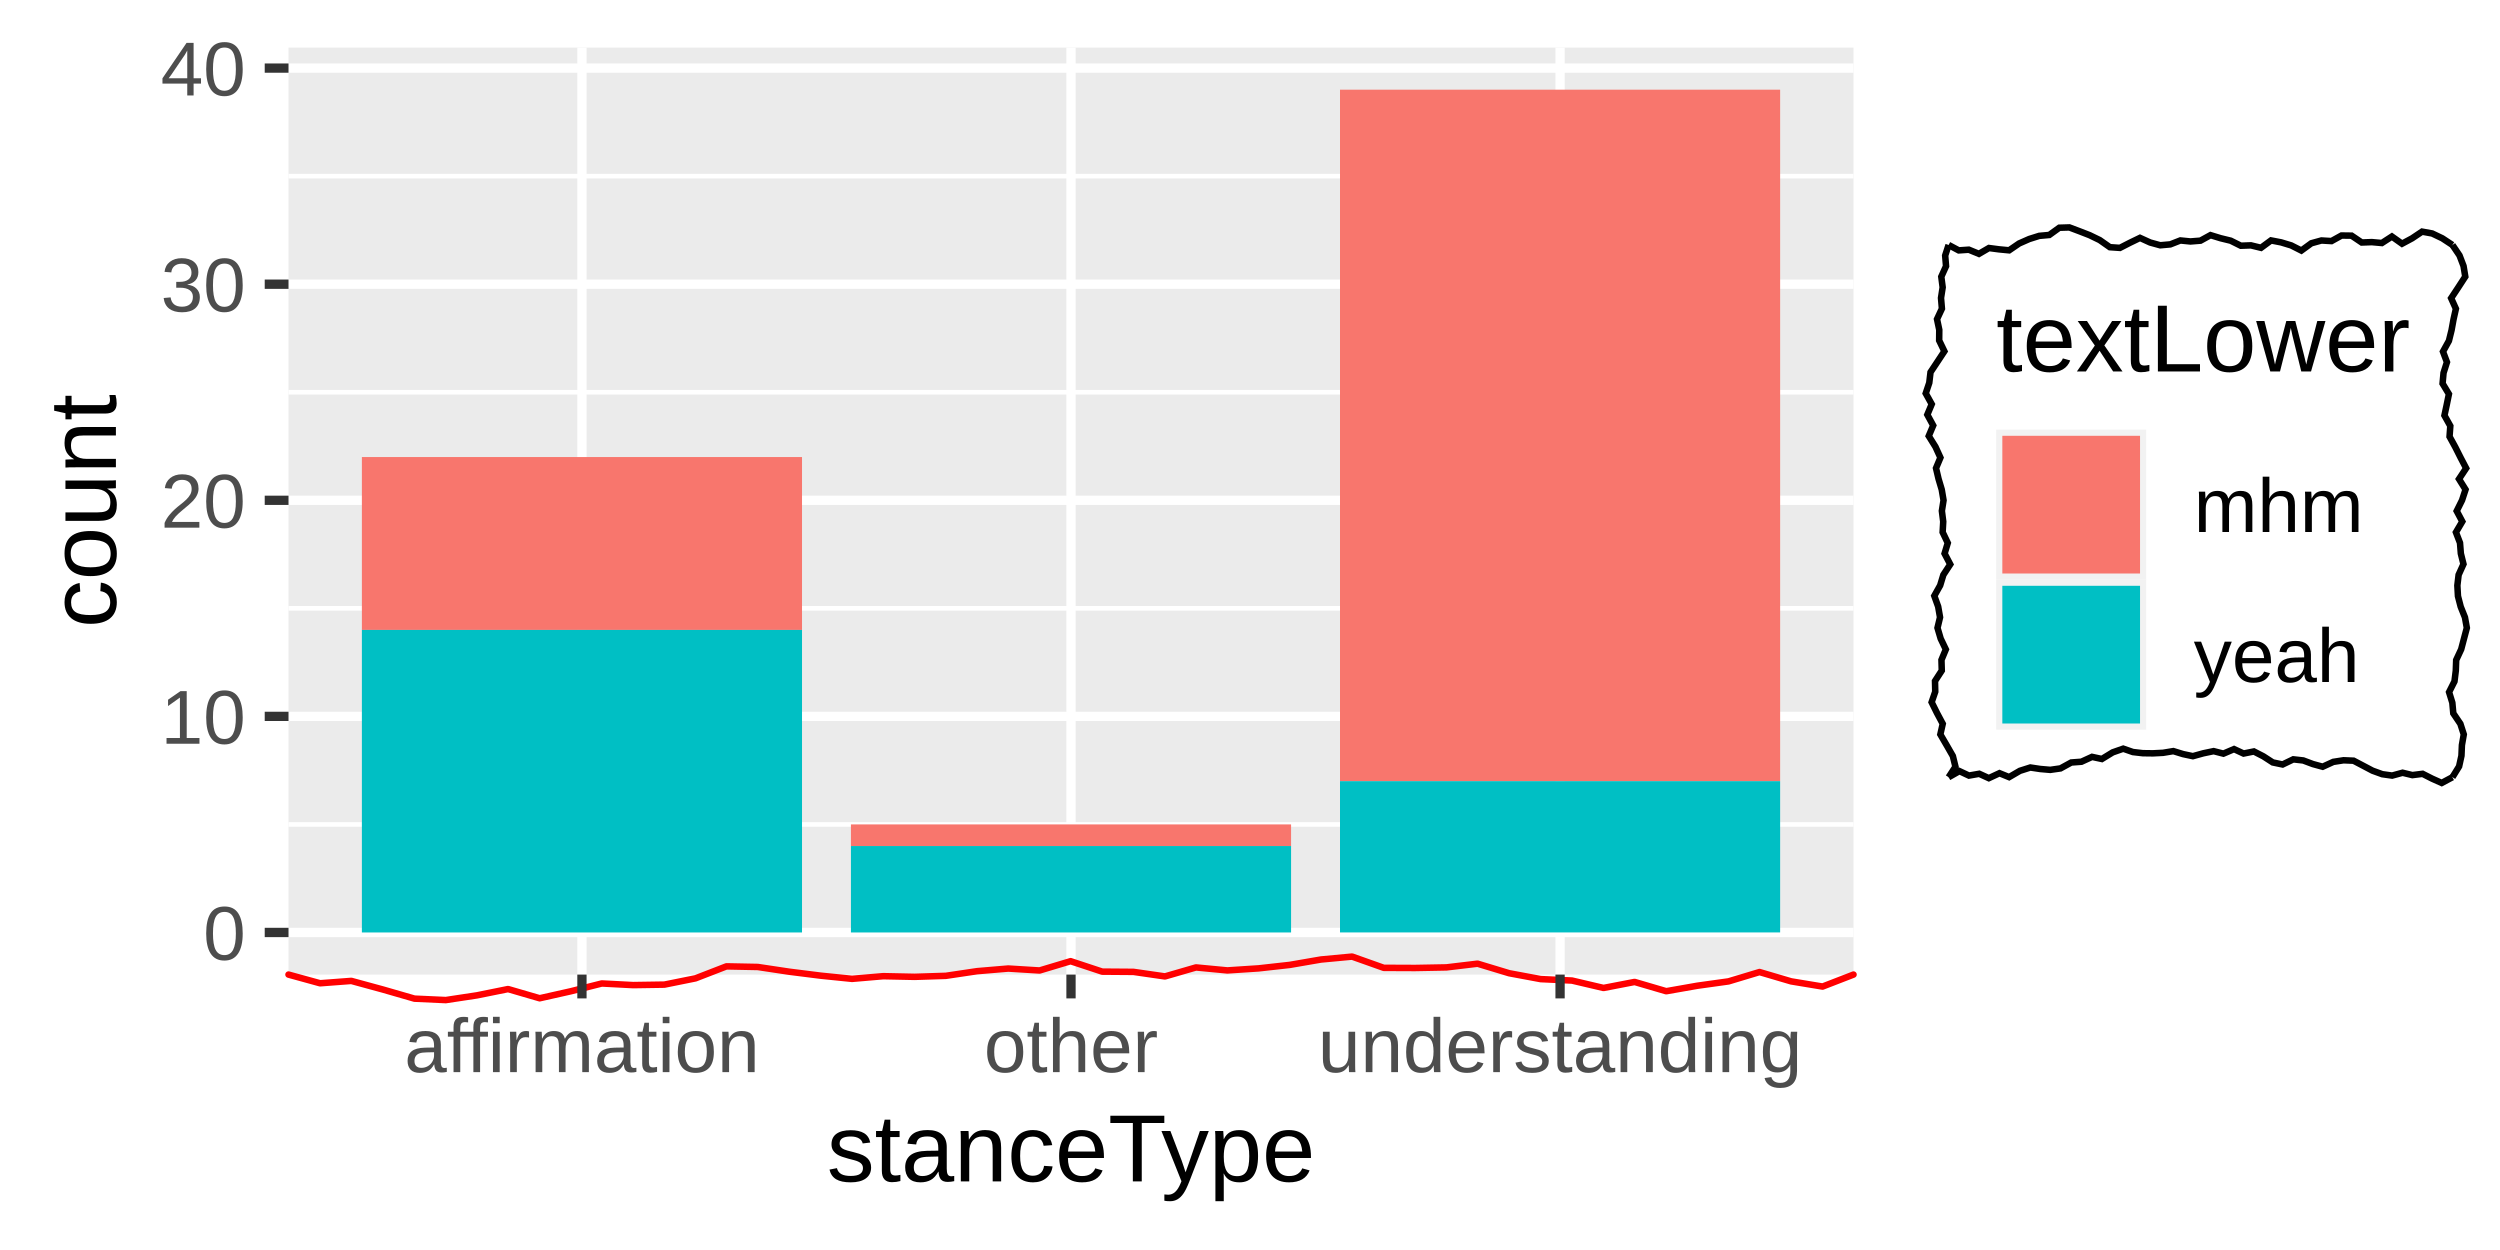
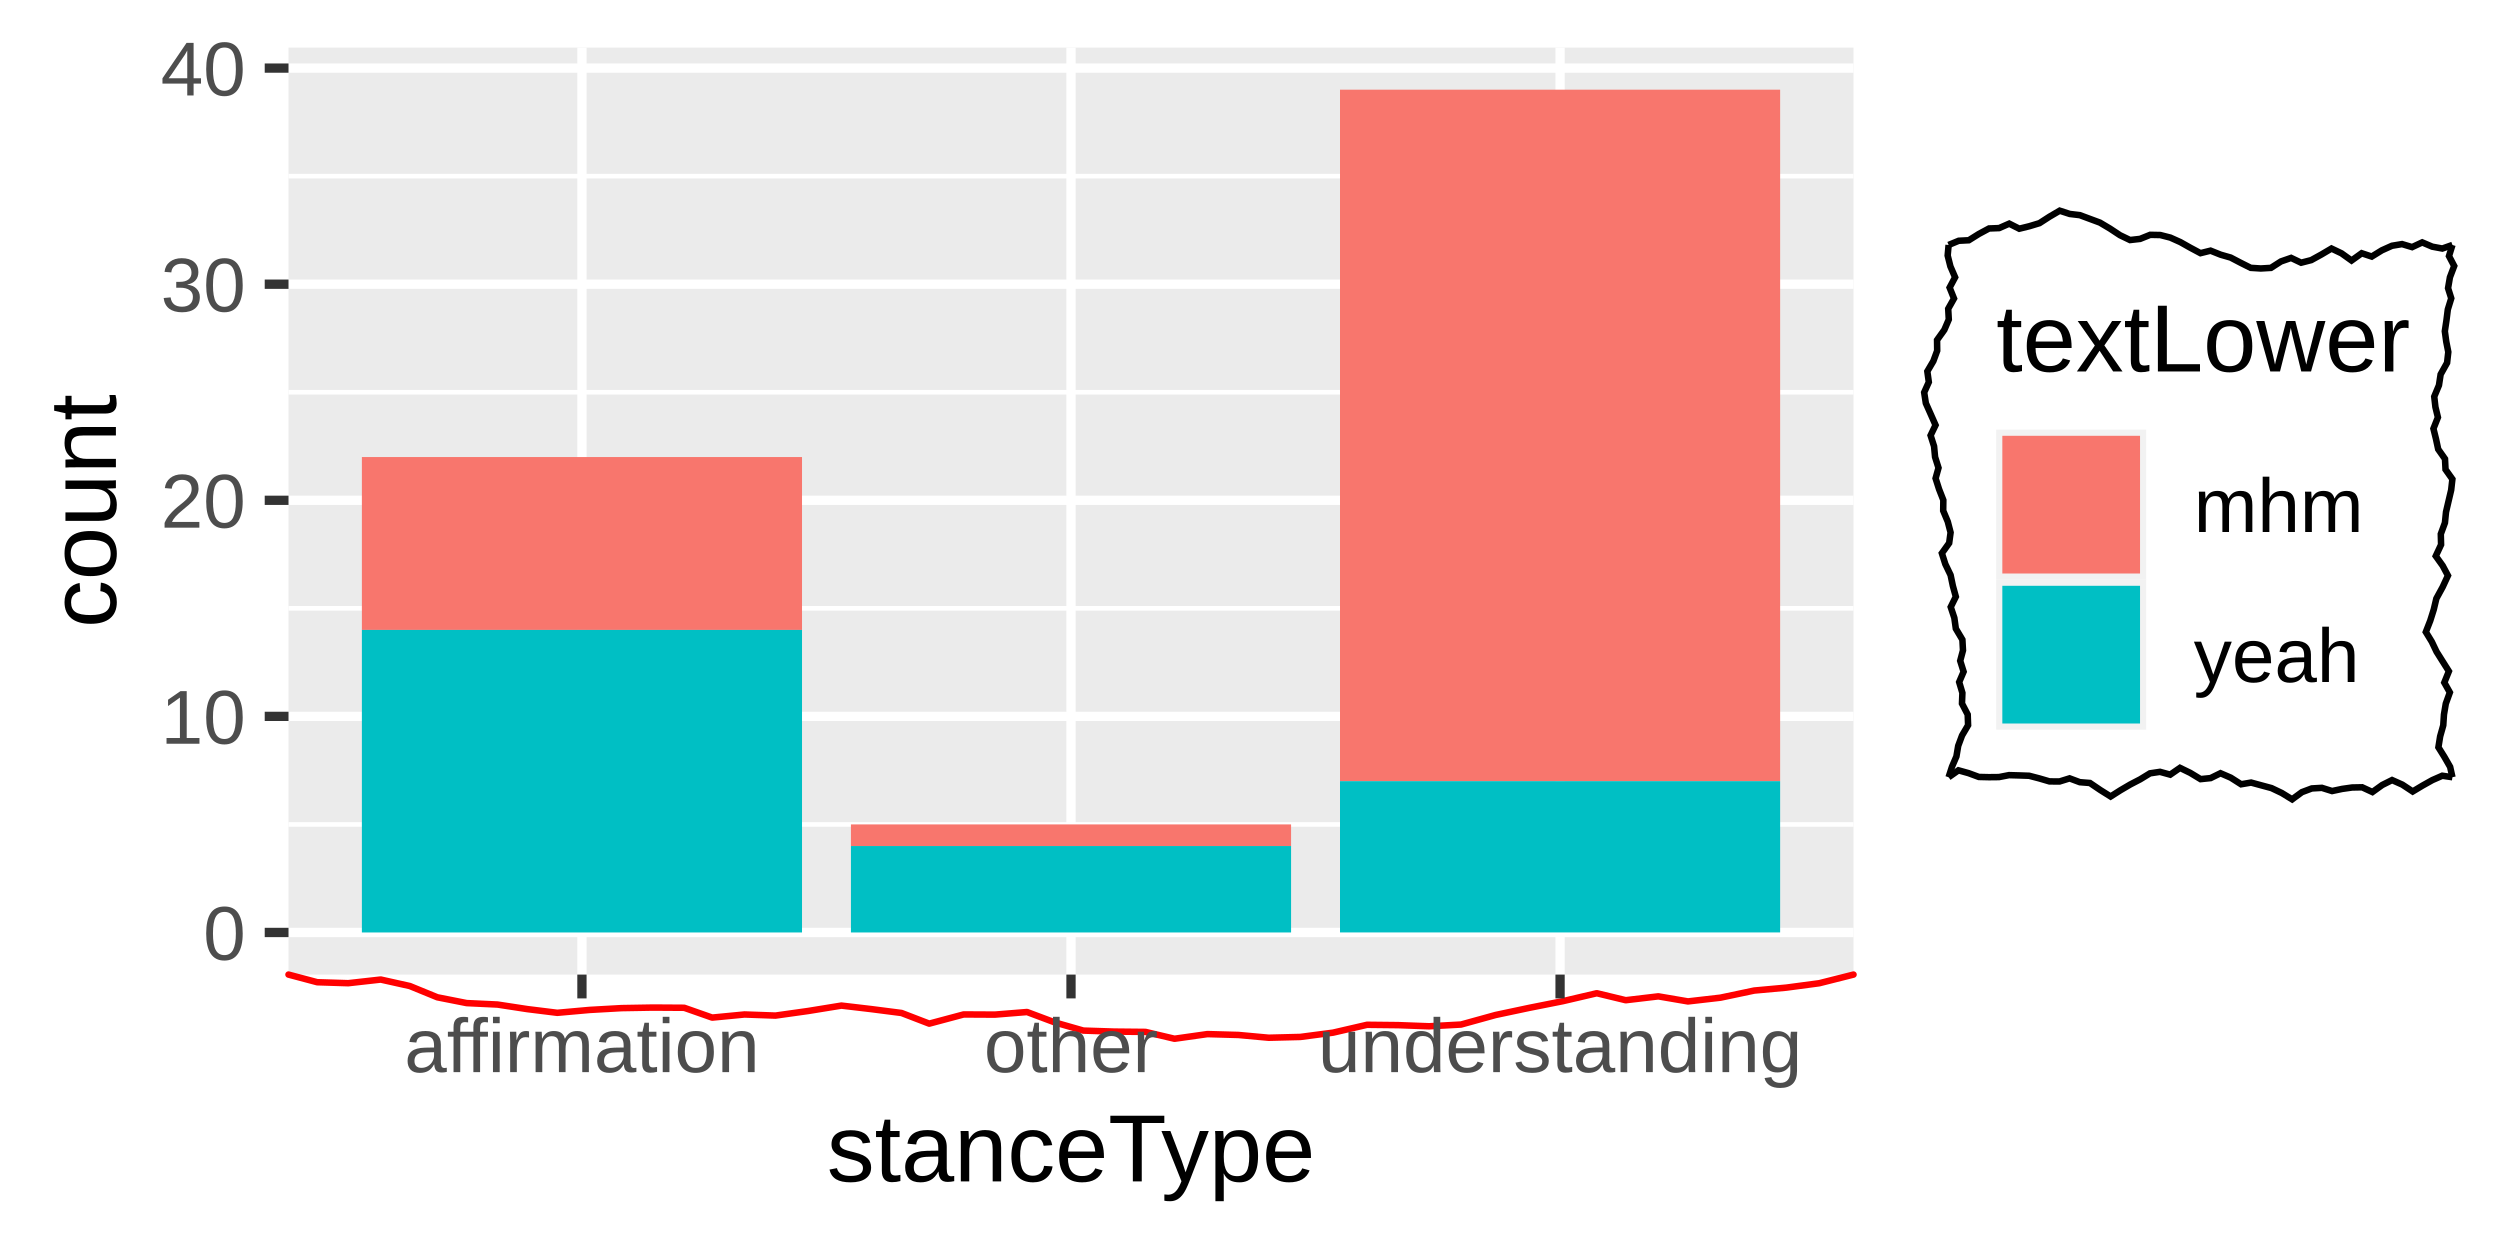
<svg xmlns="http://www.w3.org/2000/svg" class="svglite" width="720.00pt" height="360.00pt" viewBox="0 0 720.00 360.00">
  <defs>
    <style type="text/css">
    .svglite line, .svglite polyline, .svglite polygon, .svglite path, .svglite rect, .svglite circle {
      fill: none;
      stroke: #000000;
      stroke-linecap: round;
      stroke-linejoin: round;
      stroke-miterlimit: 10.00;
    }
    .svglite text {
      white-space: pre;
    }
  </style>
  </defs>
  <rect width="100%" height="100%" style="stroke: none; fill: #FFFFFF;" />
  <defs>
    <clipPath id="cpMC4wMHw3MjAuMDB8MC4wMHwzNjAuMDA=">
      <rect x="0.00" y="0.00" width="720.00" height="360.00" />
    </clipPath>
  </defs>
  <g clip-path="url(#cpMC4wMHw3MjAuMDB8MC4wMHwzNjAuMDA=)">
    <rect x="0.00" y="0.00" width="720.00" height="360.00" style="stroke-width: 2.67; stroke: #FFFFFF; fill: #FFFFFF;" />
  </g>
  <defs>
    <clipPath id="cpODMuMDl8NTMzLjgxfDEzLjcwfDI4MC42OA==">
      <rect x="83.09" y="13.70" width="450.72" height="266.99" />
    </clipPath>
  </defs>
  <g clip-path="url(#cpODMuMDl8NTMzLjgxfDEzLjcwfDI4MC42OA==)">
    <rect x="83.09" y="13.70" width="450.72" height="266.99" style="stroke-width: 2.67; stroke: none; fill: #EBEBEB;" />
    <polyline points="83.09,237.43 533.81,237.43 " style="stroke-width: 1.33; stroke: #FFFFFF; stroke-linecap: butt;" />
    <polyline points="83.09,175.20 533.81,175.20 " style="stroke-width: 1.33; stroke: #FFFFFF; stroke-linecap: butt;" />
    <polyline points="83.09,112.96 533.81,112.96 " style="stroke-width: 1.33; stroke: #FFFFFF; stroke-linecap: butt;" />
    <polyline points="83.09,50.73 533.81,50.73 " style="stroke-width: 1.33; stroke: #FFFFFF; stroke-linecap: butt;" />
    <polyline points="83.09,268.55 533.81,268.55 " style="stroke-width: 2.67; stroke: #FFFFFF; stroke-linecap: butt;" />
    <polyline points="83.09,206.31 533.81,206.31 " style="stroke-width: 2.67; stroke: #FFFFFF; stroke-linecap: butt;" />
    <polyline points="83.09,144.08 533.81,144.08 " style="stroke-width: 2.67; stroke: #FFFFFF; stroke-linecap: butt;" />
    <polyline points="83.09,81.85 533.81,81.85 " style="stroke-width: 2.67; stroke: #FFFFFF; stroke-linecap: butt;" />
    <polyline points="83.09,19.61 533.81,19.61 " style="stroke-width: 2.67; stroke: #FFFFFF; stroke-linecap: butt;" />
    <polyline points="167.60,280.68 167.60,13.70 " style="stroke-width: 2.67; stroke: #FFFFFF; stroke-linecap: butt;" />
    <polyline points="308.45,280.68 308.45,13.70 " style="stroke-width: 2.67; stroke: #FFFFFF; stroke-linecap: butt;" />
    <polyline points="449.30,280.68 449.30,13.70 " style="stroke-width: 2.67; stroke: #FFFFFF; stroke-linecap: butt;" />
    <rect x="104.22" y="131.63" width="126.76" height="49.79" style="stroke-width: 2.67; stroke: none; stroke-linecap: butt; stroke-linejoin: miter; fill: #F8766D;" />
    <rect x="245.07" y="237.43" width="126.76" height="6.22" style="stroke-width: 2.67; stroke: none; stroke-linecap: butt; stroke-linejoin: miter; fill: #F8766D;" />
    <rect x="385.92" y="25.83" width="126.76" height="199.15" style="stroke-width: 2.67; stroke: none; stroke-linecap: butt; stroke-linejoin: miter; fill: #F8766D;" />
    <rect x="104.22" y="181.42" width="126.76" height="87.13" style="stroke-width: 2.67; stroke: none; stroke-linecap: butt; stroke-linejoin: miter; fill: #00BFC4;" />
    <rect x="245.07" y="243.66" width="126.76" height="24.89" style="stroke-width: 2.67; stroke: none; stroke-linecap: butt; stroke-linejoin: miter; fill: #00BFC4;" />
    <rect x="385.92" y="224.98" width="126.76" height="43.56" style="stroke-width: 2.67; stroke: none; stroke-linecap: butt; stroke-linejoin: miter; fill: #00BFC4;" />
  </g>
  <g clip-path="url(#cpMC4wMHw3MjAuMDB8MC4wMHwzNjAuMDA=)">
    <text x="70.76" y="276.43" text-anchor="end" style="font-size: 22.00px;fill: #4D4D4D; font-family: &quot;Arial&quot;;" textLength="12.24px" lengthAdjust="spacingAndGlyphs">0</text>
    <text x="70.76" y="214.19" text-anchor="end" style="font-size: 22.00px;fill: #4D4D4D; font-family: &quot;Arial&quot;;" textLength="24.48px" lengthAdjust="spacingAndGlyphs">10</text>
    <text x="70.76" y="151.96" text-anchor="end" style="font-size: 22.00px;fill: #4D4D4D; font-family: &quot;Arial&quot;;" textLength="24.48px" lengthAdjust="spacingAndGlyphs">20</text>
    <text x="70.76" y="89.72" text-anchor="end" style="font-size: 22.00px;fill: #4D4D4D; font-family: &quot;Arial&quot;;" textLength="24.48px" lengthAdjust="spacingAndGlyphs">30</text>
    <text x="70.76" y="27.49" text-anchor="end" style="font-size: 22.00px;fill: #4D4D4D; font-family: &quot;Arial&quot;;" textLength="24.48px" lengthAdjust="spacingAndGlyphs">40</text>
    <polyline points="76.24,268.55 83.09,268.55 " style="stroke-width: 2.67; stroke: #333333; stroke-linecap: butt;" />
    <polyline points="76.24,206.31 83.09,206.31 " style="stroke-width: 2.67; stroke: #333333; stroke-linecap: butt;" />
    <polyline points="76.24,144.08 83.09,144.08 " style="stroke-width: 2.67; stroke: #333333; stroke-linecap: butt;" />
    <polyline points="76.24,81.85 83.09,81.85 " style="stroke-width: 2.67; stroke: #333333; stroke-linecap: butt;" />
    <polyline points="76.24,19.61 83.09,19.61 " style="stroke-width: 2.67; stroke: #333333; stroke-linecap: butt;" />
-     <polyline points="83.09,280.68 92.18,283.18 101.18,282.50 110.27,284.98 119.37,287.61 128.39,288.02 137.37,286.66 146.32,284.85 155.42,287.50 164.37,285.49 173.32,283.24 182.34,283.71 191.35,283.57 200.31,281.76 209.22,278.31 218.24,278.49 227.29,279.85 236.34,280.99 245.39,281.91 254.38,281.14 263.40,281.33 272.40,281.04 281.38,279.70 290.37,278.94 299.40,279.50 308.33,276.82 317.44,279.83 326.45,279.90 335.51,281.21 344.44,278.62 353.48,279.48 362.48,278.89 371.46,277.89 380.43,276.34 389.41,275.50 398.53,278.74 407.55,278.78 416.56,278.61 425.54,277.54 434.64,280.29 443.70,281.98 452.73,282.40 461.81,284.53 470.77,282.80 479.87,285.47 488.84,283.89 497.81,282.64 506.74,279.95 515.84,282.63 524.90,284.13 533.81,280.68 " style="stroke-width: 1.88; stroke: #FF0000;" />
+     <polyline points="83.09,280.68 91.36,282.88 100.28,283.16 109.65,282.11 118.04,283.98 125.95,287.22 134.40,288.89 143.28,289.31 151.85,290.62 160.50,291.69 169.80,290.86 178.98,290.34 188.05,290.18 197.05,290.24 205.11,293.07 214.43,292.17 223.33,292.49 232.79,291.16 242.33,289.61 251.00,290.63 259.64,291.74 267.62,294.81 277.53,292.16 286.52,292.21 295.79,291.46 303.79,294.46 312.01,296.81 320.93,297.10 329.91,297.19 338.26,299.16 347.73,297.82 356.66,298.07 365.40,298.87 374.49,298.64 383.93,297.40 393.71,295.14 402.69,295.24 411.59,295.57 420.77,295.07 430.72,292.32 440.43,290.26 450.09,288.34 459.88,286.05 468.21,288.06 477.60,286.95 486.13,288.41 495.50,287.33 505.21,285.28 514.51,284.43 523.95,283.17 533.81,280.68 " style="stroke-width: 1.88; stroke: #FF0000;" />
    <polyline points="167.60,287.53 167.60,280.68 " style="stroke-width: 2.67; stroke: #333333; stroke-linecap: butt;" />
    <polyline points="308.45,287.53 308.45,280.68 " style="stroke-width: 2.67; stroke: #333333; stroke-linecap: butt;" />
    <polyline points="449.30,287.53 449.30,280.68 " style="stroke-width: 2.67; stroke: #333333; stroke-linecap: butt;" />
    <text x="167.60" y="308.77" text-anchor="middle" style="font-size: 22.00px;fill: #4D4D4D; font-family: &quot;Arial&quot;;" textLength="102.34px" lengthAdjust="spacingAndGlyphs">affirmation</text>
    <text x="308.45" y="308.77" text-anchor="middle" style="font-size: 22.00px;fill: #4D4D4D; font-family: &quot;Arial&quot;;" textLength="50.16px" lengthAdjust="spacingAndGlyphs">other</text>
    <text x="449.30" y="308.77" text-anchor="middle" style="font-size: 22.00px;fill: #4D4D4D; font-family: &quot;Arial&quot;;" textLength="139.49px" lengthAdjust="spacingAndGlyphs">understanding</text>
    <text x="308.45" y="340.25" text-anchor="middle" style="font-size: 27.50px; font-family: &quot;Arial&quot;;" textLength="140.64px" lengthAdjust="spacingAndGlyphs">stanceType</text>
    <text transform="translate(33.38,147.19) rotate(-90)" text-anchor="middle" style="font-size: 27.50px; font-family: &quot;Arial&quot;;" textLength="67.27px" lengthAdjust="spacingAndGlyphs">count</text>
-     <polygon points="706.30,70.55 703.38,68.63 700.47,67.24 697.56,66.71 694.68,68.64 691.79,70.19 688.87,68.12 685.98,69.99 683.08,69.73 680.18,69.84 677.26,67.87 674.36,67.83 671.47,69.43 668.57,69.26 665.67,70.06 662.79,72.16 659.87,70.68 656.96,69.80 654.06,69.24 651.17,71.37 648.26,70.66 645.36,70.77 642.45,69.32 639.54,68.61 636.63,67.72 633.74,69.31 630.84,69.54 627.94,69.25 625.05,70.38 622.15,70.64 619.24,69.84 616.32,68.51 613.43,69.91 610.54,71.39 607.64,71.19 604.72,69.14 601.81,67.73 598.90,66.60 595.98,65.50 593.08,65.59 590.20,67.67 587.30,67.93 584.41,68.84 581.51,70.12 578.63,72.09 575.72,71.81 572.82,71.43 569.93,73.11 567.02,71.91 564.12,72.11 561.20,70.55 561.20,70.55 560.21,73.59 560.46,76.66 559.09,79.69 559.49,82.76 559.01,85.82 559.27,88.89 557.86,91.92 558.51,95.00 558.48,98.06 559.98,101.17 557.99,104.18 555.99,107.19 555.63,110.25 554.61,113.29 556.34,116.40 555.07,119.43 556.76,122.54 555.48,125.57 557.42,128.69 558.84,131.80 557.57,134.83 558.30,137.92 559.22,141.01 559.74,144.09 559.26,147.14 559.65,150.22 559.48,153.28 560.96,156.38 560.04,159.42 561.67,162.53 559.69,165.55 558.77,168.59 557.08,171.61 558.19,174.70 558.73,177.78 558.00,180.83 558.91,183.92 560.40,187.03 559.14,190.06 559.23,193.13 557.28,196.14 557.35,199.21 556.31,202.24 557.85,205.35 559.51,208.46 558.82,211.51 560.63,214.62 562.42,217.74 563.17,220.82 561.20,223.84 561.20,223.84 564.31,222.08 567.06,223.37 570.02,222.85 572.78,224.11 575.85,222.68 578.62,223.81 581.73,222.00 584.74,221.04 587.60,221.47 590.47,221.72 593.42,221.30 596.52,219.60 599.45,219.38 602.51,217.98 605.34,218.59 608.46,216.68 611.49,215.62 614.28,216.59 617.14,216.92 620.04,216.96 622.96,216.81 625.92,216.32 628.72,217.18 631.55,217.78 634.55,216.95 637.53,216.33 640.34,217.05 643.40,215.74 646.15,217.02 649.12,216.42 651.86,217.83 654.56,219.58 657.39,220.17 660.47,218.69 663.33,219.01 666.11,220.05 668.93,220.82 671.99,219.42 674.95,218.96 677.83,219.08 680.57,220.52 683.30,221.96 686.09,222.97 688.94,223.37 691.94,222.55 694.76,223.23 697.71,222.86 700.45,224.25 703.21,225.49 706.30,223.84 706.30,223.84 708.22,220.73 708.90,217.65 709.03,214.59 709.57,211.51 708.59,208.46 706.55,205.44 706.27,202.38 705.33,199.33 706.89,196.23 707.27,193.16 707.38,190.09 708.82,187.00 709.63,183.92 710.45,180.83 709.90,177.78 708.68,174.74 707.89,171.69 707.72,168.62 708.08,165.55 709.48,162.46 708.72,159.41 708.48,156.35 707.31,153.30 709.14,150.20 707.53,147.17 709.07,144.07 710.08,140.99 708.19,137.96 710.25,134.85 708.66,131.82 707.13,128.78 705.47,125.75 705.69,122.68 704.00,119.65 704.66,116.57 705.29,113.49 703.46,110.46 703.74,107.39 704.72,104.30 703.58,101.26 705.29,98.16 706.05,95.08 706.61,92.00 707.30,88.92 705.93,85.88 707.98,82.78 710.00,79.67 709.50,76.61 708.34,73.57 706.30,70.55 " style="stroke-width: 1.88; stroke: none; stroke-linecap: butt; stroke-linejoin: miter; fill: #FFFFFF;" />
-     <polyline points="706.30,70.55 703.38,68.63 700.47,67.24 697.56,66.71 694.68,68.64 691.79,70.19 688.87,68.12 685.98,69.99 683.08,69.73 680.18,69.84 677.26,67.87 674.36,67.83 671.47,69.43 668.57,69.26 665.67,70.06 662.79,72.16 659.87,70.68 656.96,69.80 654.06,69.24 651.17,71.37 648.26,70.66 645.36,70.77 642.45,69.32 639.54,68.61 636.63,67.72 633.74,69.31 630.84,69.54 627.94,69.25 625.05,70.38 622.15,70.64 619.24,69.84 616.32,68.51 613.43,69.91 610.54,71.39 607.64,71.19 604.72,69.14 601.81,67.73 598.90,66.60 595.98,65.50 593.08,65.59 590.20,67.67 587.30,67.93 584.41,68.84 581.51,70.12 578.63,72.09 575.72,71.81 572.82,71.43 569.93,73.11 567.02,71.91 564.12,72.11 561.20,70.55 " style="stroke-width: 1.88; stroke-linecap: butt; stroke-linejoin: miter;" />
-     <polyline points="561.20,70.55 560.21,73.59 560.46,76.66 559.09,79.69 559.49,82.76 559.01,85.82 559.27,88.89 557.86,91.92 558.51,95.00 558.48,98.06 559.98,101.17 557.99,104.18 555.99,107.19 555.63,110.25 554.61,113.29 556.34,116.40 555.07,119.43 556.76,122.54 555.48,125.57 557.42,128.69 558.84,131.80 557.57,134.83 558.30,137.92 559.22,141.01 559.74,144.09 559.26,147.14 559.65,150.22 559.48,153.28 560.96,156.38 560.04,159.42 561.67,162.53 559.69,165.55 558.77,168.59 557.08,171.61 558.19,174.70 558.73,177.78 558.00,180.83 558.91,183.92 560.40,187.03 559.14,190.06 559.23,193.13 557.28,196.14 557.35,199.21 556.31,202.24 557.85,205.35 559.51,208.46 558.82,211.51 560.63,214.62 562.42,217.74 563.17,220.82 561.20,223.84 " style="stroke-width: 1.88; stroke-linecap: butt; stroke-linejoin: miter;" />
-     <polyline points="561.20,223.84 564.31,222.08 567.06,223.37 570.02,222.85 572.78,224.11 575.85,222.68 578.62,223.81 581.73,222.00 584.74,221.04 587.60,221.47 590.47,221.72 593.42,221.30 596.52,219.60 599.45,219.38 602.51,217.98 605.34,218.59 608.46,216.68 611.49,215.62 614.28,216.59 617.14,216.92 620.04,216.96 622.96,216.81 625.92,216.32 628.72,217.18 631.55,217.78 634.55,216.95 637.53,216.33 640.34,217.05 643.40,215.74 646.15,217.02 649.12,216.42 651.86,217.83 654.56,219.58 657.39,220.17 660.47,218.69 663.33,219.01 666.11,220.05 668.93,220.82 671.99,219.42 674.95,218.96 677.83,219.08 680.57,220.52 683.30,221.96 686.09,222.97 688.94,223.37 691.94,222.55 694.76,223.23 697.71,222.86 700.45,224.25 703.21,225.49 706.30,223.84 " style="stroke-width: 1.88; stroke-linecap: butt; stroke-linejoin: miter;" />
-     <polyline points="706.30,223.84 708.22,220.73 708.90,217.65 709.03,214.59 709.57,211.51 708.59,208.46 706.55,205.44 706.27,202.38 705.33,199.33 706.89,196.23 707.27,193.16 707.38,190.09 708.82,187.00 709.63,183.92 710.45,180.83 709.90,177.78 708.68,174.74 707.89,171.69 707.72,168.62 708.08,165.55 709.48,162.46 708.72,159.41 708.48,156.35 707.31,153.30 709.14,150.20 707.53,147.17 709.07,144.07 710.08,140.99 708.19,137.96 710.25,134.85 708.66,131.82 707.13,128.78 705.47,125.75 705.69,122.68 704.00,119.65 704.66,116.57 705.29,113.49 703.46,110.46 703.74,107.39 704.72,104.30 703.58,101.26 705.29,98.16 706.05,95.08 706.61,92.00 707.30,88.92 705.93,85.88 707.98,82.78 710.00,79.67 709.50,76.61 708.34,73.57 706.30,70.55 " style="stroke-width: 1.88; stroke-linecap: butt; stroke-linejoin: miter;" />
+     <polygon points="706.30,70.55 703.39,71.58 700.49,71.04 697.60,69.81 694.69,71.17 691.79,70.30 688.89,70.78 685.98,72.09 683.06,73.89 680.17,72.93 677.25,75.03 674.36,72.96 671.47,71.58 668.56,73.30 665.64,74.91 662.73,75.66 659.84,74.28 656.93,75.29 654.02,77.15 651.11,77.32 648.21,77.14 645.32,75.69 642.43,74.18 639.54,73.35 636.64,72.19 633.74,72.91 630.84,71.36 627.95,69.73 625.06,68.43 622.17,67.69 619.26,67.63 616.35,68.80 613.45,69.13 610.56,67.74 607.67,65.83 604.78,64.11 601.89,63.04 598.99,61.96 596.09,61.62 593.20,60.68 590.28,62.39 587.37,64.27 584.46,65.15 581.55,65.87 578.66,64.41 575.75,65.69 572.85,65.80 569.93,67.37 567.02,69.19 564.12,69.34 561.20,70.55 561.20,70.55 560.93,73.59 561.71,76.71 563.07,79.86 561.49,82.83 562.75,85.97 561.08,88.93 561.25,92.01 559.97,95.00 557.87,97.93 557.91,101.00 556.81,103.99 555.07,106.95 555.50,110.04 554.16,113.02 554.64,116.12 556.04,119.27 557.44,122.43 556.01,125.40 557.01,128.53 557.30,131.62 558.29,134.75 557.45,137.76 558.45,140.89 559.68,144.03 559.64,147.09 560.96,150.24 561.77,153.36 561.36,156.40 559.26,159.33 560.25,162.46 561.77,165.62 562.42,168.73 563.28,171.85 561.81,174.82 562.85,177.95 563.28,181.05 565.17,184.23 565.34,187.31 564.54,190.32 565.52,193.45 564.24,196.44 565.17,199.56 565.05,202.62 566.70,205.79 566.81,208.86 565.07,211.82 563.96,214.81 563.45,217.85 562.17,220.83 561.20,223.84 561.20,223.84 564.03,221.85 566.96,222.67 569.91,223.76 572.81,223.83 575.71,223.80 578.59,223.24 581.50,223.32 584.40,223.42 587.34,224.19 590.27,225.05 593.17,225.06 596.04,224.17 598.99,225.27 601.90,225.50 604.88,227.52 607.86,229.39 610.69,227.59 613.52,225.93 616.37,224.45 619.20,222.72 622.08,222.29 625.02,223.10 627.84,221.15 630.80,222.59 633.77,224.39 636.66,224.09 639.51,222.69 642.46,223.97 645.44,225.87 648.32,225.38 651.26,226.18 654.19,226.97 657.15,228.38 660.13,230.21 662.95,228.14 665.80,227.07 668.70,226.90 671.64,227.82 674.52,227.21 677.40,226.80 680.30,226.74 683.26,228.11 686.08,226.08 688.92,224.66 691.88,225.98 694.86,227.95 697.69,226.25 700.53,224.66 703.38,223.41 706.30,223.84 706.30,223.84 705.64,220.87 704.01,218.03 702.26,215.22 702.76,212.08 703.66,208.89 703.86,205.79 704.39,202.65 705.56,199.42 703.96,196.58 705.28,193.33 703.50,190.51 701.73,187.70 700.36,184.83 698.64,182.01 699.91,178.76 700.92,175.55 701.67,172.38 703.49,169.05 705.01,165.77 703.49,162.92 701.50,160.14 703.03,156.86 702.95,153.80 704.14,150.57 704.45,147.46 705.19,144.29 705.94,141.11 706.29,138.00 704.31,135.21 704.16,132.17 702.20,129.38 701.56,126.41 700.83,123.45 702.12,120.20 701.40,117.23 701.06,114.22 702.42,110.96 702.90,107.82 704.76,104.49 705.11,101.38 704.52,98.39 704.11,95.39 704.58,92.25 704.97,89.13 705.96,85.92 705.04,82.99 705.58,79.85 706.81,76.61 705.31,73.75 706.30,70.55 " style="stroke-width: 1.88; stroke: none; stroke-linecap: butt; stroke-linejoin: miter; fill: #FFFFFF;" />
+     <polyline points="706.30,70.55 703.39,71.58 700.49,71.04 697.60,69.81 694.69,71.17 691.79,70.30 688.89,70.78 685.98,72.09 683.06,73.89 680.17,72.93 677.25,75.03 674.36,72.96 671.47,71.58 668.56,73.30 665.64,74.91 662.73,75.66 659.84,74.28 656.93,75.29 654.02,77.15 651.11,77.32 648.21,77.14 645.32,75.69 642.43,74.18 639.54,73.35 636.64,72.19 633.74,72.91 630.84,71.36 627.95,69.73 625.06,68.43 622.17,67.69 619.26,67.63 616.35,68.80 613.45,69.13 610.56,67.74 607.67,65.83 604.78,64.11 601.89,63.04 598.99,61.96 596.09,61.62 593.20,60.68 590.28,62.39 587.37,64.27 584.46,65.15 581.55,65.87 578.66,64.41 575.75,65.69 572.85,65.80 569.93,67.37 567.02,69.19 564.12,69.34 561.20,70.55 " style="stroke-width: 1.88; stroke-linecap: butt; stroke-linejoin: miter;" />
+     <polyline points="561.20,70.55 560.93,73.59 561.71,76.71 563.07,79.86 561.49,82.83 562.75,85.97 561.08,88.93 561.25,92.01 559.97,95.00 557.87,97.93 557.91,101.00 556.81,103.99 555.07,106.95 555.50,110.04 554.16,113.02 554.64,116.12 556.04,119.27 557.44,122.43 556.01,125.40 557.01,128.53 557.30,131.62 558.29,134.75 557.45,137.76 558.45,140.89 559.68,144.03 559.64,147.09 560.96,150.24 561.77,153.36 561.36,156.40 559.26,159.33 560.25,162.46 561.77,165.62 562.42,168.73 563.28,171.85 561.81,174.82 562.85,177.95 563.28,181.05 565.17,184.23 565.34,187.31 564.54,190.32 565.52,193.45 564.24,196.44 565.17,199.56 565.05,202.62 566.70,205.79 566.81,208.86 565.07,211.82 563.96,214.81 563.45,217.85 562.17,220.83 561.20,223.84 " style="stroke-width: 1.88; stroke-linecap: butt; stroke-linejoin: miter;" />
+     <polyline points="561.20,223.84 564.03,221.85 566.96,222.67 569.91,223.76 572.81,223.83 575.71,223.80 578.59,223.24 581.50,223.32 584.40,223.42 587.34,224.19 590.27,225.05 593.17,225.06 596.04,224.17 598.99,225.27 601.90,225.50 604.88,227.52 607.86,229.39 610.69,227.59 613.52,225.93 616.37,224.45 619.20,222.72 622.08,222.29 625.02,223.10 627.84,221.15 630.80,222.59 633.77,224.39 636.66,224.09 639.51,222.69 642.46,223.97 645.44,225.87 648.32,225.38 651.26,226.18 654.19,226.97 657.15,228.38 660.13,230.21 662.95,228.14 665.80,227.07 668.70,226.90 671.64,227.82 674.52,227.21 677.40,226.80 680.30,226.74 683.26,228.11 686.08,226.08 688.92,224.66 691.88,225.98 694.86,227.95 697.69,226.25 700.53,224.66 703.38,223.41 706.30,223.84 " style="stroke-width: 1.88; stroke-linecap: butt; stroke-linejoin: miter;" />
+     <polyline points="706.30,223.84 705.64,220.87 704.01,218.03 702.26,215.22 702.76,212.08 703.66,208.89 703.86,205.79 704.39,202.65 705.56,199.42 703.96,196.58 705.28,193.33 703.50,190.51 701.73,187.70 700.36,184.83 698.64,182.01 699.91,178.76 700.92,175.55 701.67,172.38 703.49,169.05 705.01,165.77 703.49,162.92 701.50,160.14 703.03,156.86 702.95,153.80 704.14,150.57 704.45,147.46 705.19,144.29 705.94,141.11 706.29,138.00 704.31,135.21 704.16,132.17 702.20,129.38 701.56,126.41 700.83,123.45 702.12,120.20 701.40,117.23 701.06,114.22 702.42,110.96 702.90,107.82 704.76,104.49 705.11,101.38 704.52,98.39 704.11,95.39 704.58,92.25 704.97,89.13 705.96,85.92 705.04,82.99 705.58,79.85 706.81,76.61 705.31,73.75 706.30,70.55 " style="stroke-width: 1.88; stroke-linecap: butt; stroke-linejoin: miter;" />
    <text x="574.90" y="106.98" style="font-size: 27.50px; font-family: &quot;Arial&quot;;" textLength="119.22px" lengthAdjust="spacingAndGlyphs">textLower</text>
    <rect x="574.90" y="123.74" width="43.20" height="43.20" style="stroke-width: 2.67; stroke: none; fill: #F2F2F2;" />
    <rect x="576.67" y="125.51" width="39.66" height="39.66" style="stroke-width: 2.67; stroke: none; stroke-linecap: butt; stroke-linejoin: miter; fill: #F8766D;" />
    <rect x="574.90" y="166.94" width="43.20" height="43.20" style="stroke-width: 2.67; stroke: none; fill: #F2F2F2;" />
    <rect x="576.67" y="168.71" width="39.66" height="39.66" style="stroke-width: 2.67; stroke: none; stroke-linecap: butt; stroke-linejoin: miter; fill: #00BFC4;" />
    <text x="631.80" y="153.22" style="font-size: 22.00px; font-family: &quot;Arial&quot;;" textLength="48.90px" lengthAdjust="spacingAndGlyphs">mhm</text>
    <text x="631.80" y="196.42" style="font-size: 22.00px; font-family: &quot;Arial&quot;;" textLength="47.72px" lengthAdjust="spacingAndGlyphs">yeah</text>
  </g>
</svg>
